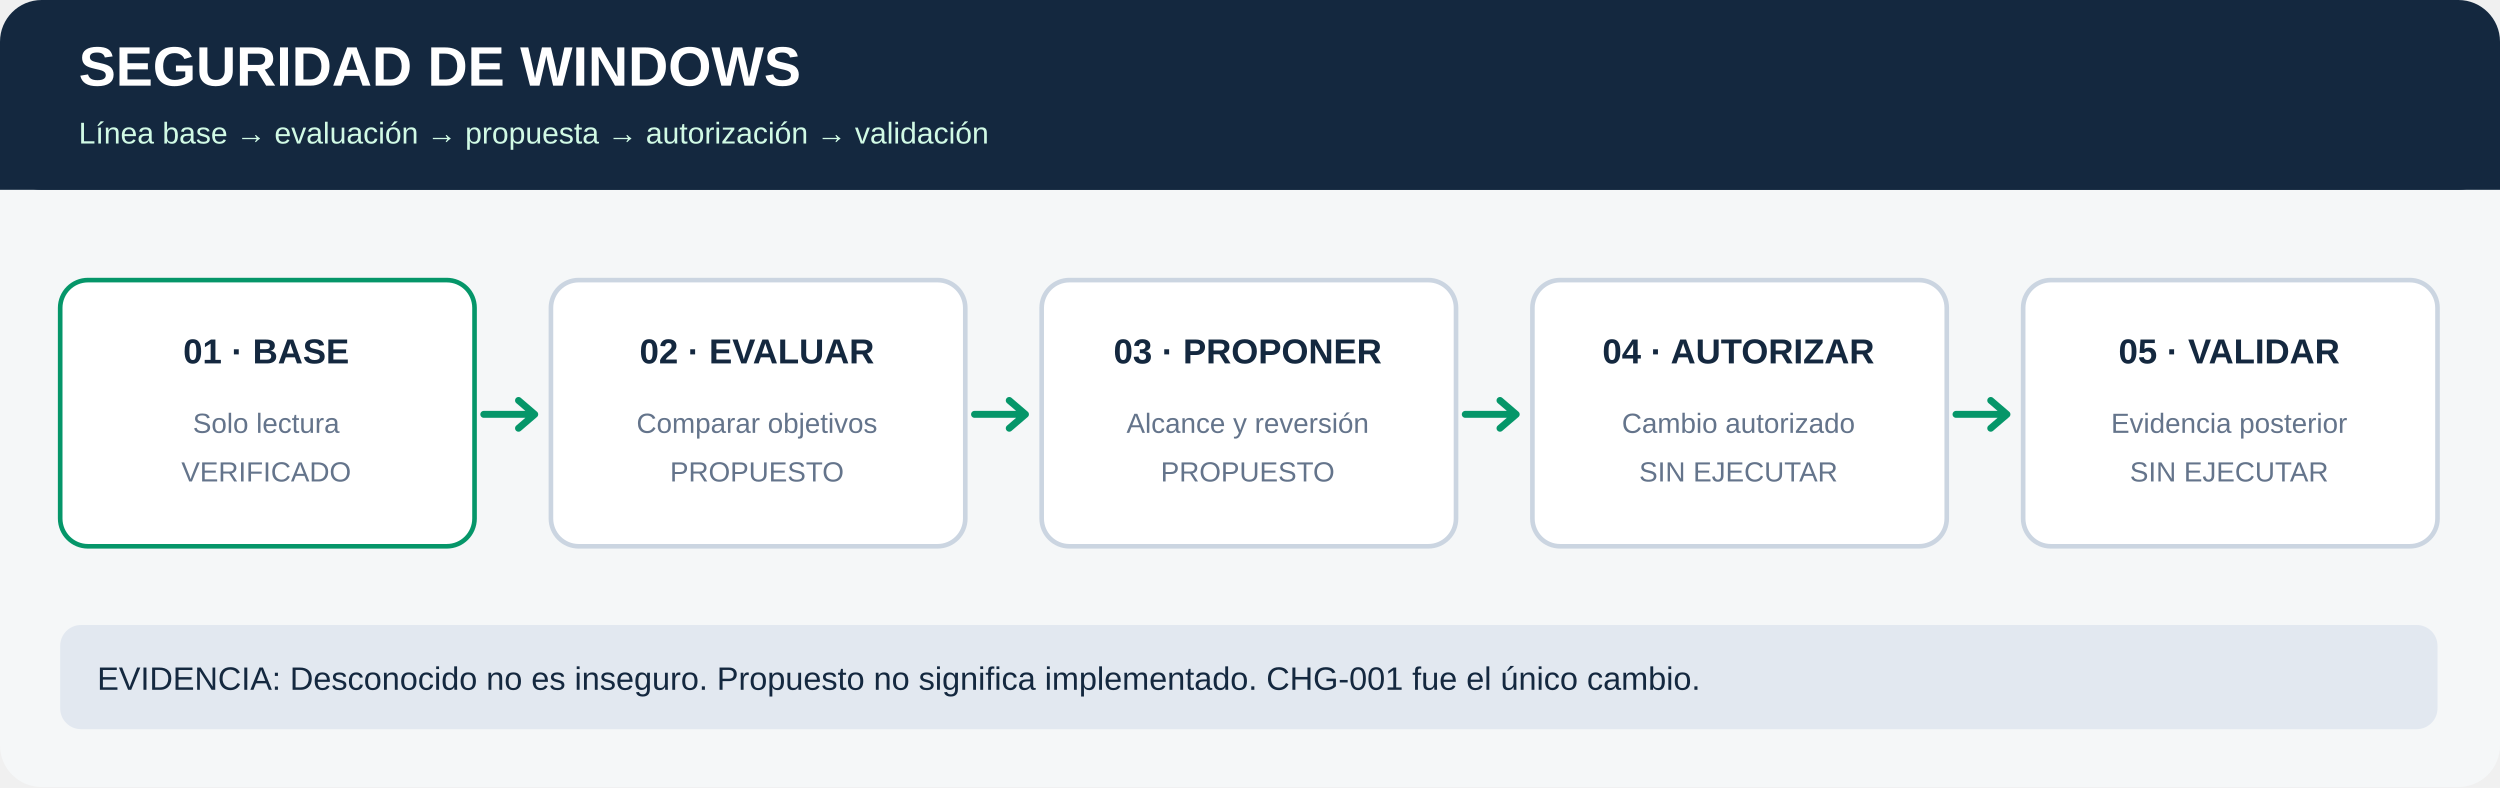
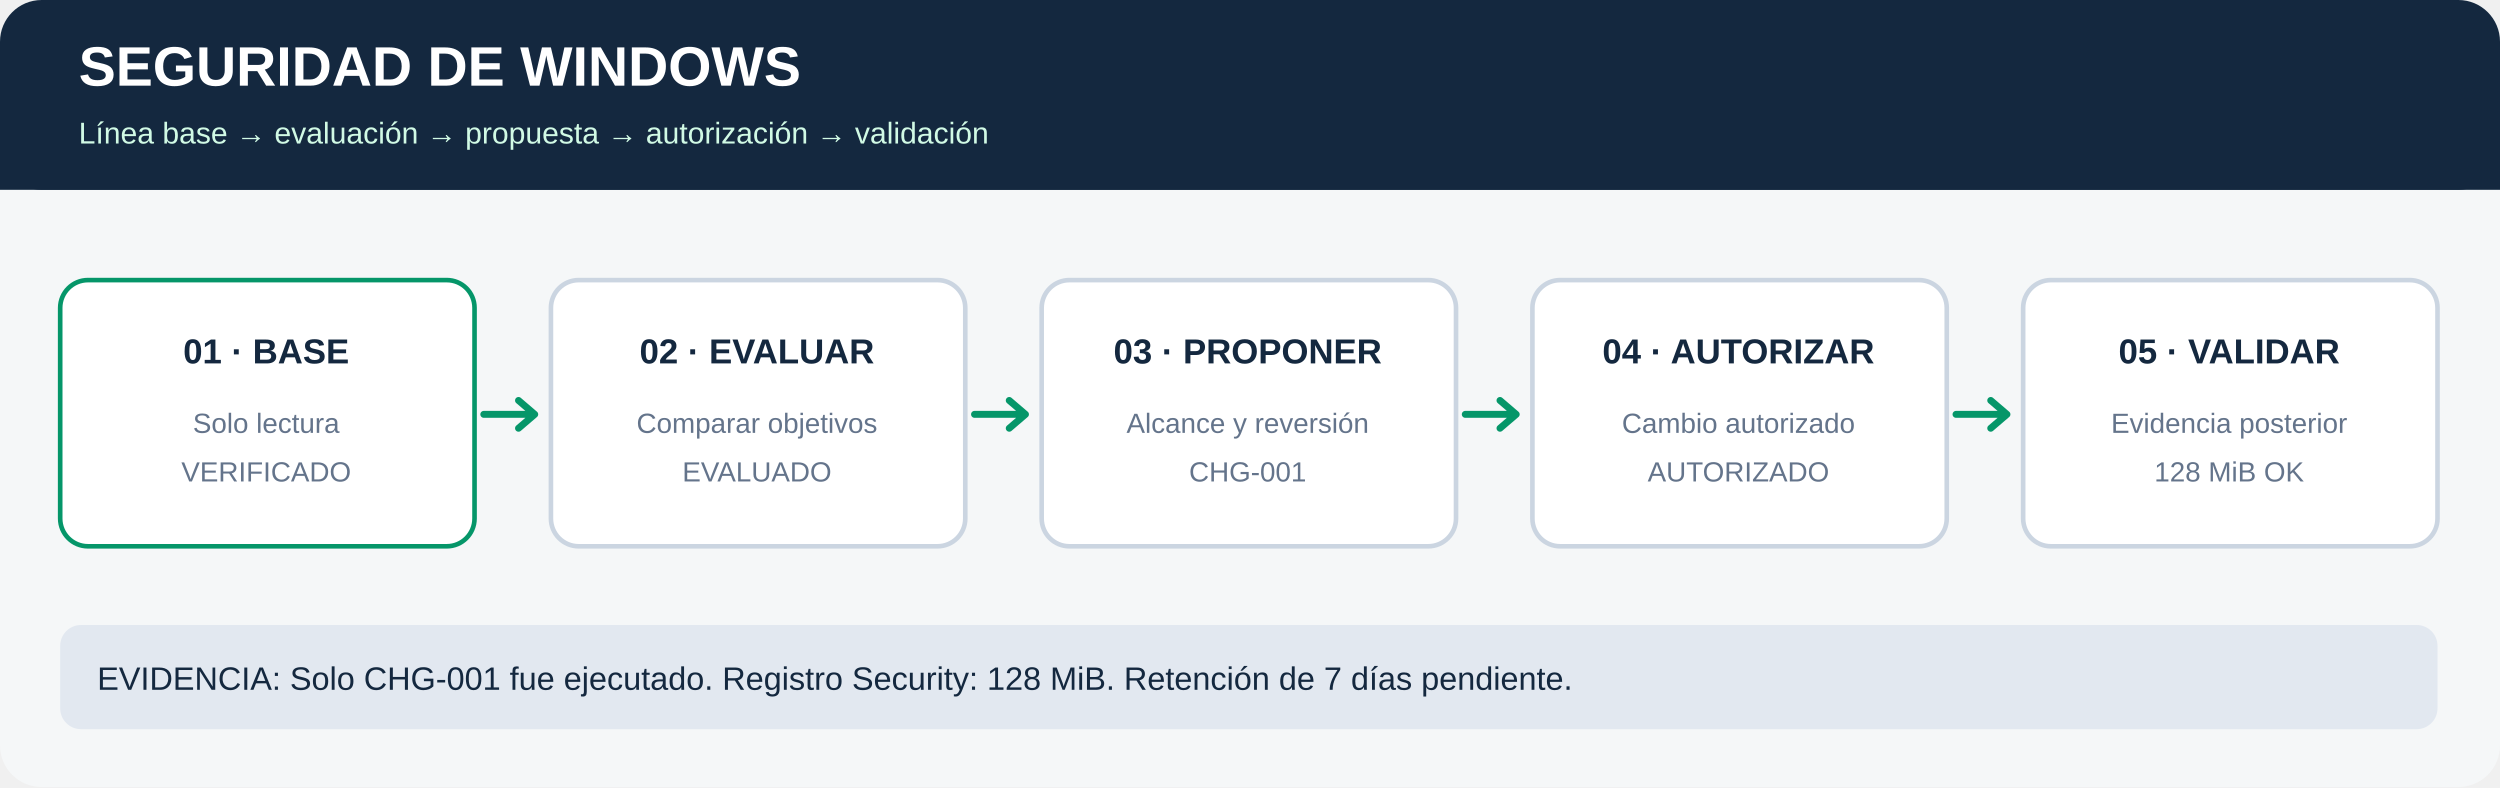
<svg xmlns="http://www.w3.org/2000/svg" viewBox="0 0 1080 340" width="1080" height="340" role="img" aria-labelledby="title desc">
  <rect width="1080" height="340" fill="#F5F7F8" rx="18" />
  <rect width="1080" height="82" rx="18" fill="#14283F" />
  <rect y="55" width="1080" height="27" fill="#14283F" />
  <text x="34" y="37" fill="#fff" font-family="Arial,sans-serif" font-size="24" font-weight="700">SEGURIDAD DE WINDOWS</text>
  <text x="34" y="62" fill="#D1FAE5" font-family="Arial,sans-serif" font-size="13">Línea base → evaluación → propuesta → autorización → validación</text>
  <g font-family="Arial,sans-serif">
    <rect x="26" y="121" width="179" height="115" rx="12" fill="#fff" stroke="#059669" stroke-width="2" />
    <rect x="238" y="121" width="179" height="115" rx="12" fill="#fff" stroke="#CBD5E1" stroke-width="2" />
    <rect x="450" y="121" width="179" height="115" rx="12" fill="#fff" stroke="#CBD5E1" stroke-width="2" />
    <rect x="662" y="121" width="179" height="115" rx="12" fill="#fff" stroke="#CBD5E1" stroke-width="2" />
    <rect x="874" y="121" width="179" height="115" rx="12" fill="#fff" stroke="#CBD5E1" stroke-width="2" />
    <g fill="#14283F" font-size="15" font-weight="700" text-anchor="middle">
      <text x="115" y="157">01 · BASE</text>
      <text x="327" y="157">02 · EVALUAR</text>
      <text x="539" y="157">03 · PROPONER</text>
      <text x="751" y="157">04 · AUTORIZAR</text>
      <text x="963" y="157">05 · VALIDAR</text>
    </g>
    <g fill="#64748B" font-size="12" text-anchor="middle">
      <text x="115" y="187">Solo lectura</text>
      <text x="327" y="187">Comparar objetivos</text>
      <text x="539" y="187">Alcance y reversión</text>
      <text x="751" y="187">Cambio autorizado</text>
      <text x="963" y="187">Evidencia posterior</text>
      <text x="115" y="208">VERIFICADO</text>
-       <text x="327" y="208">PROPUESTO</text>
-       <text x="539" y="208">PROPUESTO</text>
-       <text x="751" y="208">SIN EJECUTAR</text>
-       <text x="963" y="208">SIN EJECUTAR</text>
+       <text x="327" y="208">EVALUADO</text>
+       <text x="539" y="208">CHG-001</text>
+       <text x="751" y="208">AUTORIZADO</text>
+       <text x="963" y="208">128 MiB OK</text>
    </g>
    <g fill="none" stroke="#059669" stroke-width="3" stroke-linecap="round" stroke-linejoin="round">
      <path d="M209 179h22l-7 -6m7 6l-7 6" />
      <path d="M421 179h22l-7 -6m7 6l-7 6" />
      <path d="M633 179h22l-7 -6m7 6l-7 6" />
      <path d="M845 179h22l-7 -6m7 6l-7 6" />
    </g>
    <rect x="26" y="270" width="1027" height="45" rx="9" fill="#E2E8F0" />
-     <text x="42" y="298" fill="#14283F" font-size="14">EVIDENCIA: Desconocido no es inseguro. Propuesto no significa implementado. CHG-001 fue el único cambio.</text>
+     <text x="42" y="298" fill="#14283F" font-size="14">EVIDENCIA: Solo CHG-001 fue ejecutado. Registro Security: 128 MiB. Retención de 7 días pendiente.</text>
  </g>
</svg>
